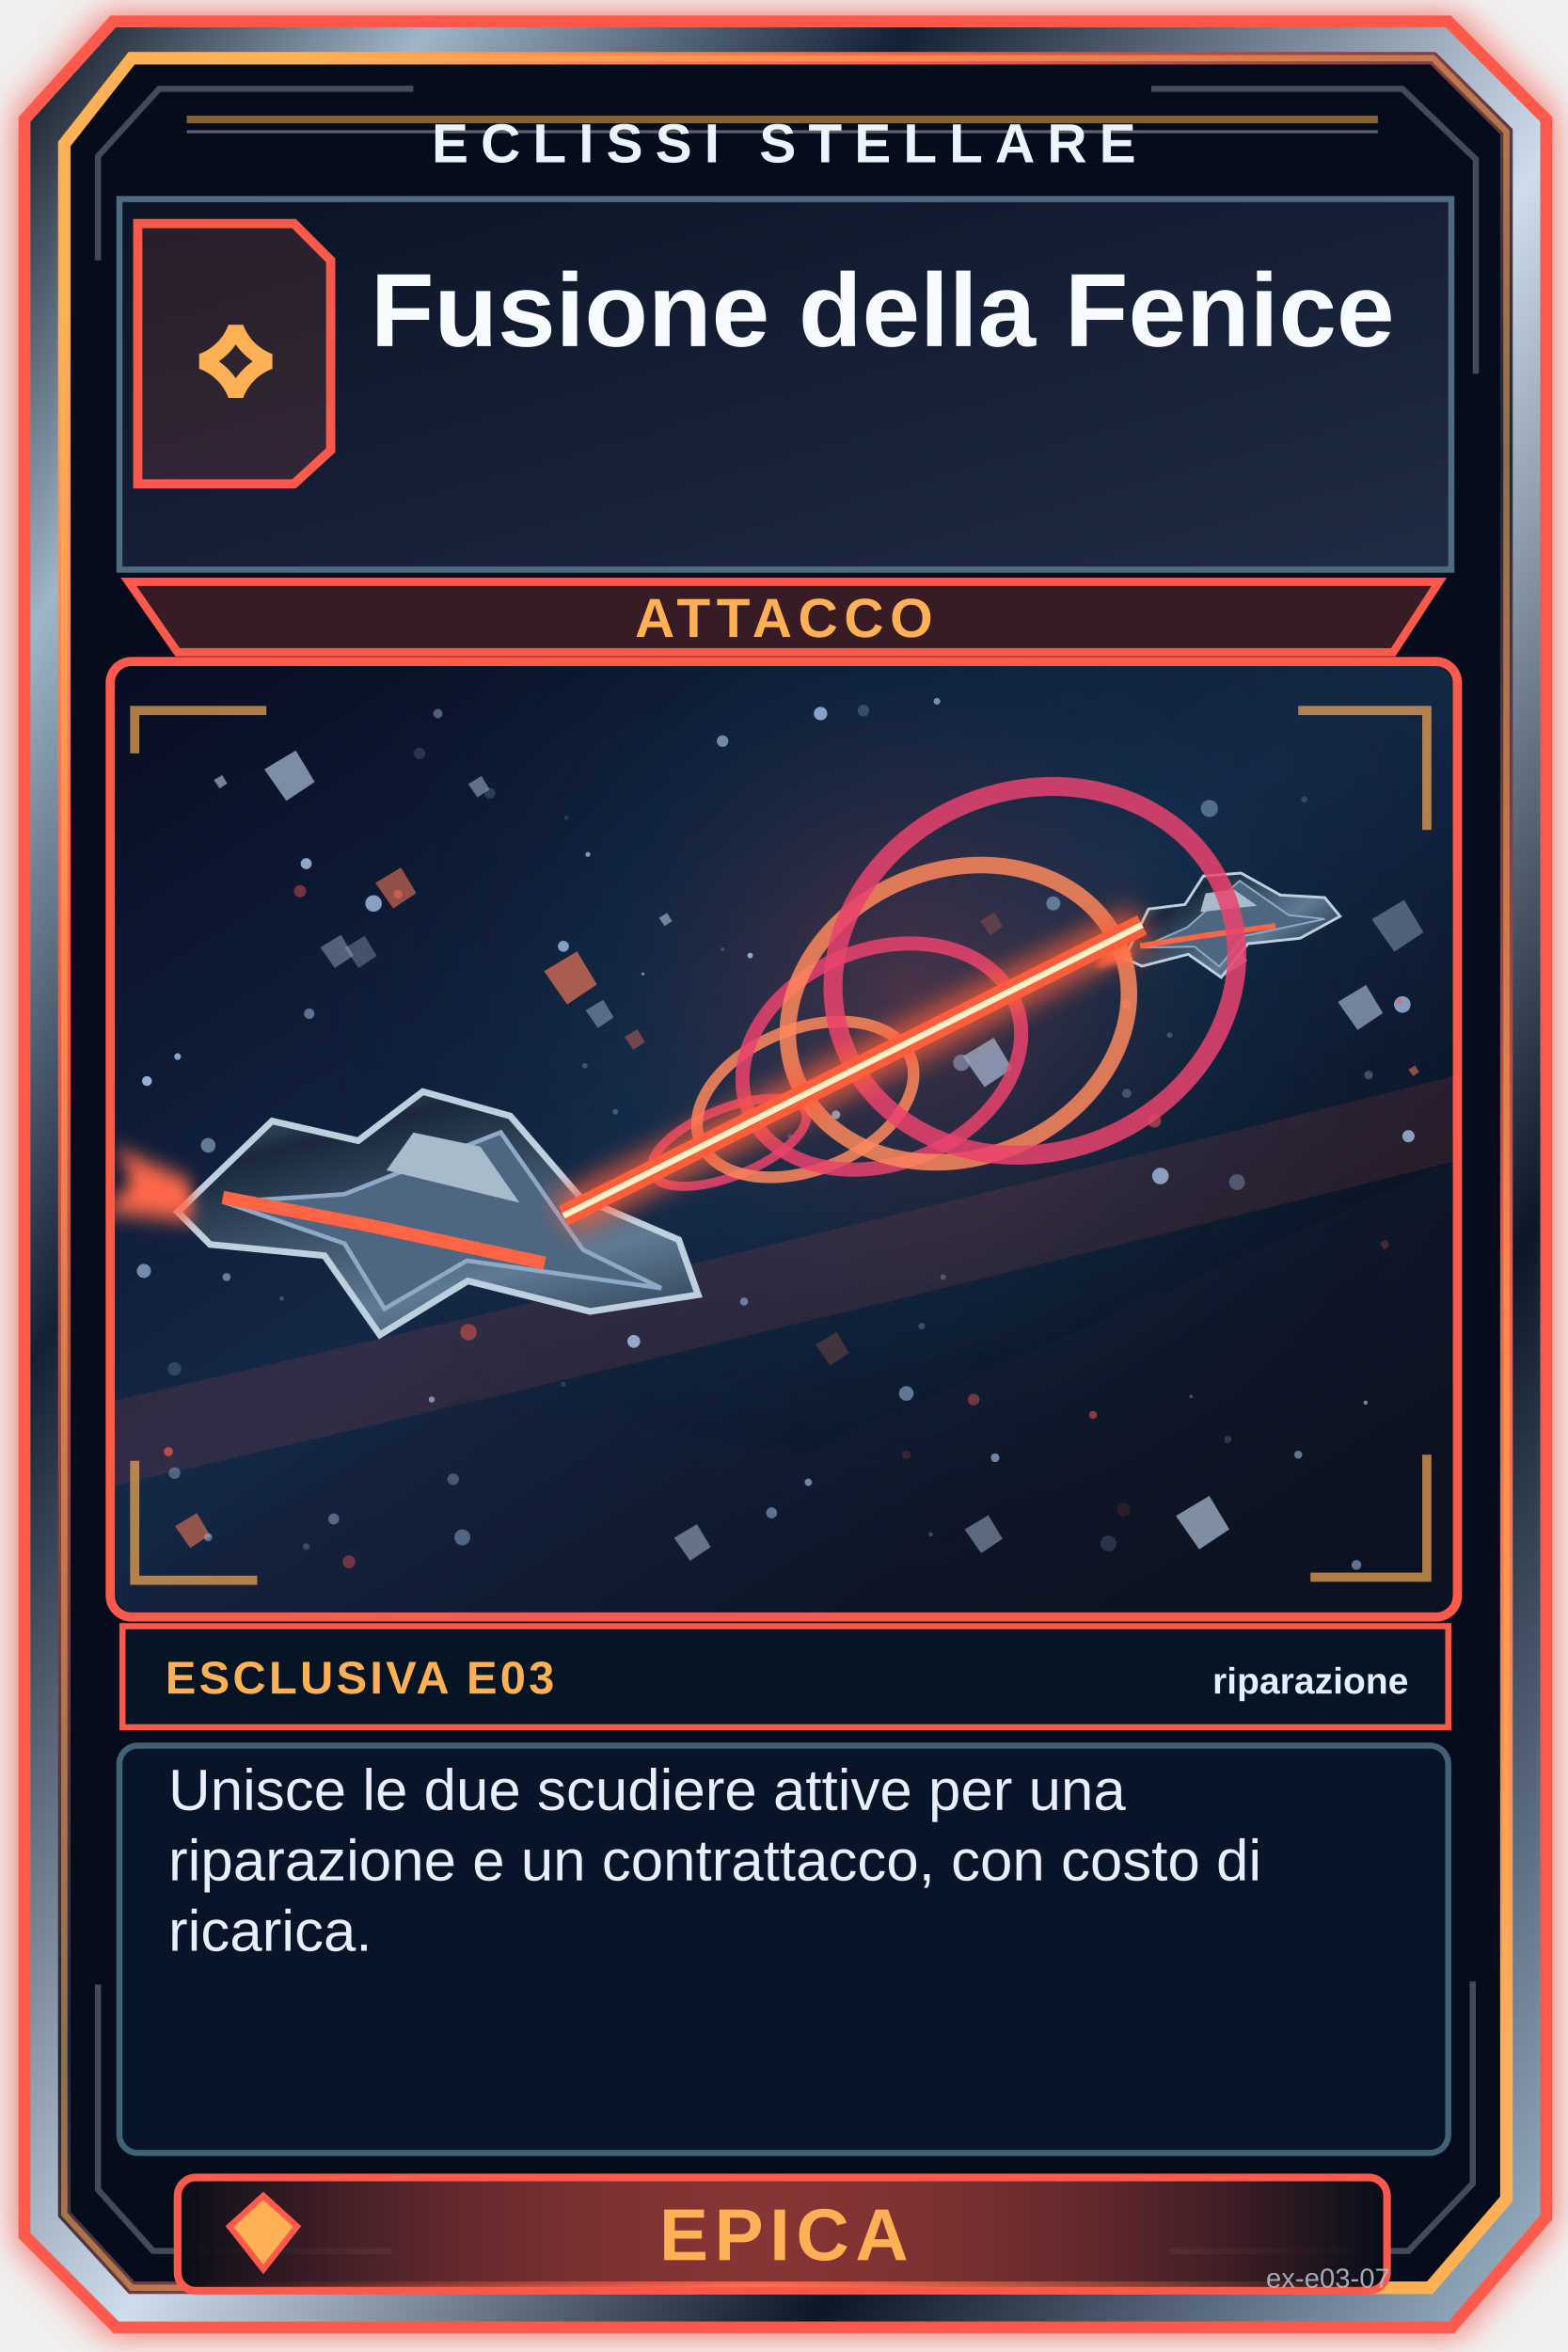
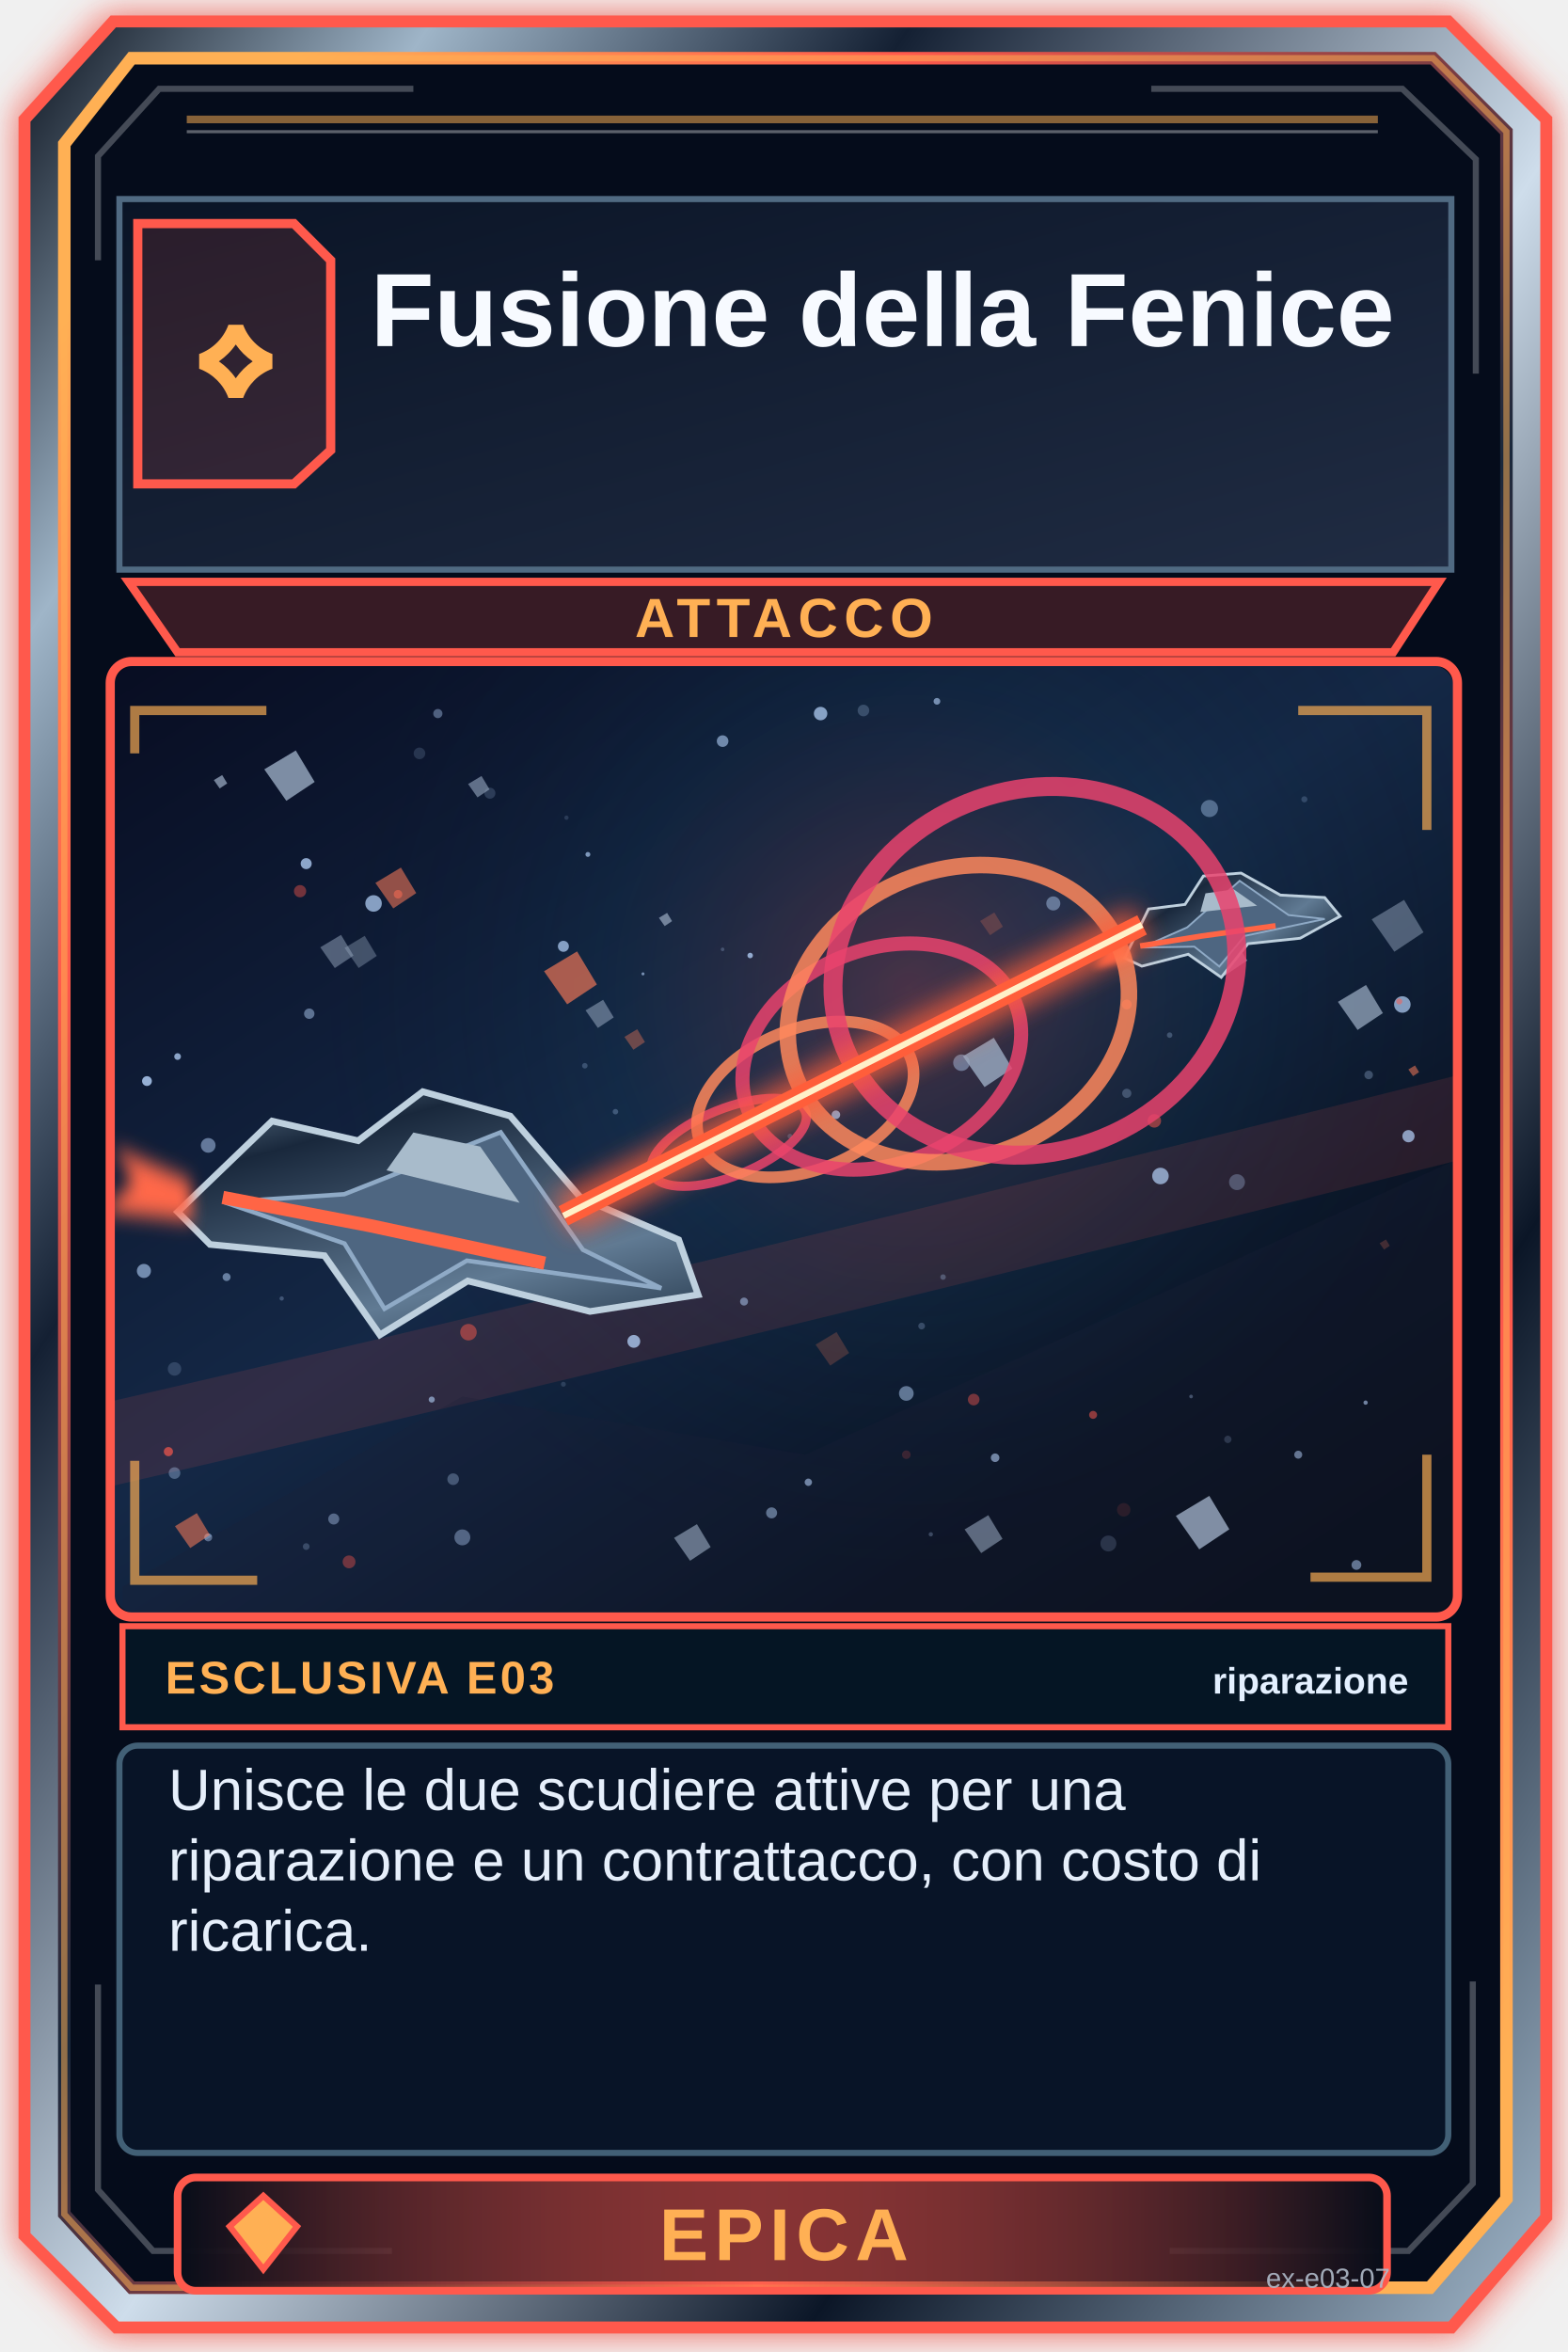
<svg xmlns="http://www.w3.org/2000/svg" width="512" height="768" viewBox="0 0 512 768" role="img" aria-label="Fusione della Fenice · ATTACCO · EPICA">
  <defs>
    <linearGradient id="metal" x1="0" y1="0" x2="1" y2="1">
      <stop stop-color="#101824" />
      <stop offset=".13" stop-color="#9fb5c8" />
      <stop offset=".29" stop-color="#142033" />
      <stop offset=".53" stop-color="#ceddeb" />
      <stop offset=".76" stop-color="#0b1627" />
      <stop offset="1" stop-color="#9fb5c8" />
    </linearGradient>
    <linearGradient id="rim" x1=".15" y1="0" x2=".87" y2="1">
      <stop stop-color="#ffb054" />
      <stop offset=".2" stop-color="#ff594c" />
      <stop offset=".52" stop-color="#19283c" />
      <stop offset=".78" stop-color="#ff594c" />
      <stop offset="1" stop-color="#ffb054" />
    </linearGradient>
    <linearGradient id="spaceSky" x1="0" y1="0" x2=".9" y2="1">
      <stop stop-color="#080d22" />
      <stop offset=".49" stop-color="#142846" />
      <stop offset=".82" stop-color="#091222" />
      <stop offset="1" stop-color="#070d18" />
    </linearGradient>
    <radialGradient id="planet">
      <stop stop-color="#ff594c" stop-opacity=".65" />
      <stop offset=".52" stop-color="#194761" stop-opacity=".42" />
      <stop offset="1" stop-color="#0a1529" stop-opacity=".05" />
    </radialGradient>
    <linearGradient id="titlePanel" x1="0" x2="1" y1="0" y2="1">
      <stop stop-color="#0a1426" />
      <stop offset="1" stop-color="#202c43" />
    </linearGradient>
    <linearGradient id="rarityShine" x1="0" y1="0" x2="1" y2="0">
      <stop stop-color="#070d19" />
      <stop offset=".48" stop-color="#ff594c" stop-opacity="0.52" />
      <stop offset="1" stop-color="#070d19" />
    </linearGradient>
    <filter id="rimGlow" x="-30%" y="-30%" width="160%" height="160%">
      <feGaussianBlur stdDeviation="5.35" />
    </filter>
    <filter id="beamGlow" x="-70%" y="-70%" width="240%" height="240%">
      <feGaussianBlur stdDeviation="4" />
    </filter>
    <clipPath id="artClip">
      <rect x="37" y="217" width="438" height="310" rx="8" />
    </clipPath>
  </defs>
  <path d="M37 7H473L505 39V724L474 760H38L8 730V39Z" fill="#030712" stroke="#ff594c" stroke-width="8.4" opacity="0.66" filter="url(#rimGlow)" />
  <path d="M37 7H473L505 39V724L474 760H38L8 730V39Z" fill="url(#metal)" stroke="#ff594c" stroke-width="3.9" />
  <path d="M43 19H468L492 43V718L467 747H43L21 723V47Z" fill="#050c1b" stroke="url(#rim)" stroke-width="4.1" />
  <path d="M43 19H468L492 43V718L467 747H43L21 723V47Z" fill="none" stroke="#ffb054" stroke-width="2.05" opacity="0.52" />
  <path d="M61 39H450" stroke="#ffb054" stroke-width="2.5" opacity="0.52" />
  <path d="M32 85V51L52 29H135 M376 29H458L482 52V122 M32 648V715L50 735H128 M382 735H460L481 713V647" fill="none" stroke="#f7fcff" stroke-width="2" opacity="0.26" />
  <path d="M61 43H450" stroke="#fff" stroke-width="1" opacity="0.35" />
-   <text x="256" y="53" text-anchor="middle" fill="#e9f5ff" font-size="18" font-family="Arial, sans-serif" font-weight="700" letter-spacing="4">ECLISSI STELLARE</text>
  <path d="M39 65H474V186H39Z" fill="url(#titlePanel)" stroke="#506a82" stroke-width="2" />
  <path d="M45 73H96L108 85V147L96 158H45Z" fill="#ff594c" fill-opacity=".13" stroke="#ff594c" stroke-width="3" />
  <text x="77" y="128" text-anchor="middle" fill="#ffb054" font-family="Arial, sans-serif" font-size="40" font-weight="bold">⟡</text>
  <text x="121" y="113" fill="#f7faff" font-family="Arial,sans-serif" font-size="34" font-weight="800">Fusione della Fenice</text>
  <path d="M42 190H470L455 213H58Z" fill="#ff594c" fill-opacity=".20" stroke="#ff594c" stroke-width="2.7" />
  <text x="256" y="208" text-anchor="middle" fill="#ffb054" font-family="Arial,sans-serif" font-size="18" font-weight="900" letter-spacing="2">ATTACCO</text>
  <g clip-path="url(#artClip)">
    <rect x="37" y="217" width="438" height="310" fill="url(#spaceSky)" />
    <circle cx="297" cy="323" r="191" fill="url(#planet)" opacity=".34" />
    <path d="M12 477Q218 430 508 357" fill="none" stroke="#ff594c" stroke-width="27" opacity=".12" />
    <circle cx="98" cy="291" r="2.0" fill="#ff594c" opacity="0.42" />
    <circle cx="264" cy="484" r="1.2" fill="#b9d7ff" opacity="0.75" />
    <circle cx="447" cy="351" r="1.4" fill="#b9d7ff" opacity="0.28" />
    <circle cx="114" cy="399" r="2.3" fill="#b9d7ff" opacity="0.75" />
    <circle cx="314" cy="347" r="2.7" fill="#b9d7ff" opacity="0.43" />
    <circle cx="207" cy="438" r="2.1" fill="#b9d7ff" opacity="0.73" />
    <circle cx="368" cy="328" r="1.6" fill="#ff594c" opacity="0.64" />
    <circle cx="273" cy="364" r="1.4" fill="#b9d7ff" opacity="0.68" />
    <circle cx="101" cy="331" r="1.7" fill="#b9d7ff" opacity="0.46" />
    <circle cx="48" cy="353" r="1.6" fill="#b9d7ff" opacity="0.79" />
    <circle cx="245" cy="312" r="0.9" fill="#b9d7ff" opacity="0.74" />
    <circle cx="210" cy="318" r="0.5" fill="#b9d7ff" opacity="0.59" />
    <circle cx="318" cy="457" r="1.9" fill="#ff594c" opacity="0.56" />
    <circle cx="148" cy="483" r="1.9" fill="#b9d7ff" opacity="0.40" />
    <circle cx="243" cy="425" r="1.3" fill="#b9d7ff" opacity="0.49" />
    <circle cx="236" cy="310" r="0.6" fill="#b9d7ff" opacity="0.24" />
    <circle cx="74" cy="417" r="1.3" fill="#b9d7ff" opacity="0.51" />
    <circle cx="81" cy="405" r="0.6" fill="#b9d7ff" opacity="0.38" />
    <circle cx="393" cy="312" r="2.7" fill="#ff594c" opacity="0.44" />
    <circle cx="424" cy="475" r="1.3" fill="#b9d7ff" opacity="0.66" />
    <circle cx="382" cy="338" r="0.9" fill="#b9d7ff" opacity="0.26" />
    <circle cx="160" cy="259" r="1.8" fill="#b9d7ff" opacity="0.18" />
    <circle cx="404" cy="386" r="2.6" fill="#b9d7ff" opacity="0.29" />
    <circle cx="426" cy="261" r="1.0" fill="#b9d7ff" opacity="0.20" />
    <circle cx="130" cy="292" r="1.4" fill="#ff594c" opacity="0.55" />
    <circle cx="395" cy="264" r="2.8" fill="#b9d7ff" opacity="0.38" />
    <circle cx="325" cy="476" r="1.4" fill="#b9d7ff" opacity="0.75" />
    <circle cx="137" cy="246" r="1.9" fill="#b9d7ff" opacity="0.16" />
    <circle cx="167" cy="390" r="2.1" fill="#b9d7ff" opacity="0.73" />
    <circle cx="306" cy="229" r="1.1" fill="#b9d7ff" opacity="0.59" />
    <circle cx="367" cy="493" r="2.2" fill="#ff594c" opacity="0.16" />
    <circle cx="362" cy="504" r="2.6" fill="#b9d7ff" opacity="0.22" />
    <circle cx="122" cy="295" r="2.7" fill="#b9d7ff" opacity="0.70" />
    <circle cx="443" cy="511" r="1.6" fill="#b9d7ff" opacity="0.65" />
    <circle cx="282" cy="232" r="1.9" fill="#b9d7ff" opacity="0.23" />
    <circle cx="69" cy="400" r="1.3" fill="#b9d7ff" opacity="0.19" />
    <circle cx="357" cy="462" r="1.3" fill="#ff594c" opacity="0.69" />
    <circle cx="68" cy="374" r="2.4" fill="#b9d7ff" opacity="0.49" />
    <circle cx="458" cy="328" r="2.7" fill="#b9d7ff" opacity="0.69" />
    <circle cx="47" cy="415" r="2.3" fill="#b9d7ff" opacity="0.58" />
    <circle cx="68" cy="502" r="1.3" fill="#b9d7ff" opacity="0.55" />
    <circle cx="379" cy="384" r="2.7" fill="#b9d7ff" opacity="0.68" />
    <circle cx="457" cy="327" r="1.0" fill="#ff594c" opacity="0.50" />
    <circle cx="151" cy="502" r="2.6" fill="#b9d7ff" opacity="0.52" />
    <circle cx="92" cy="424" r="0.7" fill="#b9d7ff" opacity="0.27" />
    <circle cx="57" cy="481" r="1.9" fill="#b9d7ff" opacity="0.34" />
    <circle cx="100" cy="505" r="1.1" fill="#b9d7ff" opacity="0.31" />
    <circle cx="401" cy="470" r="1.2" fill="#b9d7ff" opacity="0.24" />
    <circle cx="153" cy="435" r="2.7" fill="#ff594c" opacity="0.48" />
    <circle cx="201" cy="363" r="0.9" fill="#b9d7ff" opacity="0.27" />
    <circle cx="143" cy="233" r="1.5" fill="#b9d7ff" opacity="0.39" />
    <circle cx="368" cy="357" r="1.5" fill="#b9d7ff" opacity="0.26" />
    <circle cx="389" cy="456" r="0.6" fill="#b9d7ff" opacity="0.41" />
    <circle cx="301" cy="433" r="1.1" fill="#b9d7ff" opacity="0.24" />
    <circle cx="377" cy="366" r="2.2" fill="#ff594c" opacity="0.52" />
    <circle cx="268" cy="233" r="2.2" fill="#b9d7ff" opacity="0.70" />
    <circle cx="304" cy="501" r="0.7" fill="#b9d7ff" opacity="0.35" />
    <circle cx="184" cy="452" r="0.8" fill="#b9d7ff" opacity="0.17" />
    <circle cx="296" cy="455" r="2.4" fill="#b9d7ff" opacity="0.48" />
    <circle cx="344" cy="295" r="2.3" fill="#b9d7ff" opacity="0.43" />
    <circle cx="296" cy="475" r="1.4" fill="#ff594c" opacity="0.24" />
    <circle cx="252" cy="494" r="1.8" fill="#b9d7ff" opacity="0.61" />
    <circle cx="192" cy="279" r="0.8" fill="#b9d7ff" opacity="0.65" />
    <circle cx="258" cy="371" r="0.8" fill="#b9d7ff" opacity="0.22" />
    <circle cx="185" cy="267" r="0.7" fill="#b9d7ff" opacity="0.16" />
    <circle cx="446" cy="458" r="0.7" fill="#b9d7ff" opacity="0.75" />
    <circle cx="114" cy="510" r="2.1" fill="#ff594c" opacity="0.52" />
    <circle cx="184" cy="309" r="1.8" fill="#b9d7ff" opacity="0.69" />
    <circle cx="308" cy="417" r="0.9" fill="#b9d7ff" opacity="0.28" />
    <circle cx="57" cy="447" r="2.2" fill="#b9d7ff" opacity="0.18" />
    <circle cx="109" cy="496" r="1.8" fill="#b9d7ff" opacity="0.53" />
    <circle cx="191" cy="348" r="0.9" fill="#b9d7ff" opacity="0.24" />
    <circle cx="55" cy="474" r="1.5" fill="#ff594c" opacity="0.67" />
    <circle cx="100" cy="282" r="1.8" fill="#b9d7ff" opacity="0.74" />
    <circle cx="460" cy="371" r="2.0" fill="#b9d7ff" opacity="0.69" />
    <circle cx="58" cy="345" r="1.1" fill="#b9d7ff" opacity="0.73" />
    <circle cx="236" cy="242" r="1.9" fill="#b9d7ff" opacity="0.57" />
    <circle cx="141" cy="457" r="1.0" fill="#b9d7ff" opacity="0.58" />
    <g data-attack-scene="vortex" data-attack-id="ex-e03-07" data-attack-signature="60403c3">
      <defs>
        <linearGradient id="atkSteel" x1="0" y1="0" x2="1" y2="1">
          <stop stop-color="#829db3" />
          <stop offset=".25" stop-color="#19283c" />
          <stop offset=".65" stop-color="#607a93" />
          <stop offset="1" stop-color="#0c1b2c" />
        </linearGradient>
      </defs>
      <path d="M40 518L151 456L263 475L475 379V529H40Z" fill="#1a1d37" opacity=".26" />
      <path d="M320.114 300.729l4.639 -2.783l2.783 4.639l-4.175 2.783Z" fill="#f47857" opacity="0.234" />
      <path d="M152.884 256.005l4.37 -2.622l2.622 4.37l-3.933 2.622Z" fill="#9bacc3" opacity="0.587" />
      <path d="M447.98 300.188l10.581 -6.349l6.349 10.581l-9.523 6.349Z" fill="#9bacc3" opacity="0.468" />
      <path d="M177.674 317.14l10.796 -6.477l6.477 10.796l-9.716 6.477Z" fill="#f47857" opacity="0.67" />
      <path d="M86.316 251.211l10.281 -6.168l6.168 10.281l-9.253 6.168Z" fill="#9bacc3" opacity="0.796" />
      <path d="M384.03 494.998l10.919 -6.551l6.551 10.919l-9.827 6.551Z" fill="#9bacc3" opacity="0.803" />
      <path d="M122.597 288.29l8.338 -5.003l5.003 8.338l-7.504 5.003Z" fill="#f47857" opacity="0.576" />
      <path d="M191.236 329.913l5.747 -3.448l3.448 5.747l-5.172 3.448Z" fill="#9bacc3" opacity="0.529" />
      <path d="M436.952 327.136l9.184 -5.511l5.511 9.184l-8.266 5.511Z" fill="#9bacc3" opacity="0.724" />
      <path d="M57.149 498.354l7.13 -4.278l4.278 7.13l-6.417 4.278Z" fill="#f47857" opacity="0.574" />
      <path d="M215.192 299.702l2.686 -1.612l1.612 2.686l-2.418 1.612Z" fill="#9bacc3" opacity="0.695" />
      <path d="M104.603 309.326l6.774 -4.065l4.065 6.774l-6.097 4.065Z" fill="#9bacc3" opacity="0.483" />
      <path d="M450.584 405.959l2.061 -1.237l1.237 2.061l-1.855 1.237Z" fill="#f47857" opacity="0.227" />
      <path d="M112.55 309.521l6.559 -3.936l3.936 6.559l-5.903 3.936Z" fill="#9bacc3" opacity="0.377" />
      <path d="M394.368 310.415l8.106 -4.864l4.864 8.106l-7.295 4.864Z" fill="#9bacc3" opacity="0.806" />
      <path d="M459.966 349.21l2.177 -1.306l1.306 2.177l-1.959 1.306Z" fill="#f47857" opacity="0.551" />
      <path d="M315.038 499.394l7.737 -4.642l4.642 7.737l-6.964 4.642Z" fill="#9bacc3" opacity="0.562" />
      <path d="M314.492 344.898l10.077 -6.046l6.046 10.077l-9.07 6.046Z" fill="#9bacc3" opacity="0.802" />
      <path d="M266.36 439.057l6.847 -4.108l4.108 6.847l-6.162 4.108Z" fill="#f47857" opacity="0.225" />
      <path d="M69.838 254.718l2.728 -1.637l1.637 2.728l-2.455 1.637Z" fill="#9bacc3" opacity="0.728" />
      <path d="M220.151 502.171l7.465 -4.479l4.479 7.465l-6.718 4.479Z" fill="#9bacc3" opacity="0.613" />
      <path d="M203.93 338.583l4.187 -2.512l2.512 4.187l-3.768 2.512Z" fill="#f47857" opacity="0.392" />
      <g transform="translate(143 399) rotate(10) scale(0.72)">
        <path d="M-117 16L-82 -32L-42 -30L-17 -57L24 -53L62 -22L109 -11L122 12L75 28L18 24L-17 55L-48 24L-100 28Z" fill="url(#atkSteel)" stroke="#bed0de" stroke-width="3" />
        <path d="M-97 8L-44 -5L21 -45L67 1L105 12L16 15L-17 43L-40 17Z" fill="#4e6681" stroke="#8faac6" stroke-width="2" />
        <path d="M-98 6L-30 7L51 10" stroke="#ff6545" stroke-width="6" fill="none" />
        <path d="M-114 1L-151 -8L-139 6L-151 22L-109 19Z" fill="#ff6748" filter="url(#beamGlow)" />
        <path d="M-27 -19L-18 -38L13 -37L35 -15Z" fill="#a8bbcb" />
      </g>
      <g transform="translate(401 302) rotate(-10) scale(0.3)">
        <path d="M-117 16L-82 -32L-42 -30L-17 -57L24 -53L62 -22L109 -11L122 12L75 28L18 24L-17 55L-48 24L-100 28Z" fill="url(#atkSteel)" stroke="#bed0de" stroke-width="3" />
        <path d="M-97 8L-44 -5L21 -45L67 1L105 12L16 15L-17 43L-40 17Z" fill="#4e6681" stroke="#8faac6" stroke-width="2" />
        <path d="M-98 6L-30 7L51 10" stroke="#ff6545" stroke-width="6" fill="none" />
        <path d="M-114 1L-151 -8L-139 6L-151 22L-109 19Z" fill="#ff6748" filter="url(#beamGlow)" />
        <path d="M-27 -19L-18 -38L13 -37L35 -15Z" fill="#a8bbcb" />
      </g>
      <ellipse cx="238" cy="373" rx="27" ry="11" transform="rotate(-22 238 373)" fill="none" stroke="#ea426d" stroke-width="3" opacity=".84" />
      <ellipse cx="263" cy="359" rx="37" ry="23" transform="rotate(-22 263 359)" fill="none" stroke="#ff885c" stroke-width="3.8" opacity=".84" />
      <ellipse cx="288" cy="345" rx="47" ry="35" transform="rotate(-22 288 345)" fill="none" stroke="#ea426d" stroke-width="4.6" opacity=".84" />
      <ellipse cx="313" cy="331" rx="57" ry="47" transform="rotate(-22 313 331)" fill="none" stroke="#ff885c" stroke-width="5.4" opacity=".84" />
      <ellipse cx="338" cy="317" rx="67" ry="59" transform="rotate(-22 338 317)" fill="none" stroke="#ea426d" stroke-width="6.2" opacity=".84" />
      <path d="M184 397L373 302" stroke="#ff5e3a" stroke-width="14" opacity=".75" filter="url(#beamGlow)" />
      <path d="M184 397L373 302" stroke="#ff5e3a" stroke-width="7" />
      <path d="M184 397L373 302" stroke="#fff0c8" stroke-width="2" />
    </g>
    <path d="M44 246V232H87 M424 232h42v39 M44 477v39h40 M428 515h38v-40" stroke="#ffb054" stroke-width="3" fill="none" opacity=".67" />
  </g>
  <rect x="36" y="216" width="440" height="312" rx="7" fill="none" stroke="#ff594c" stroke-width="3" />
  <path d="M40 531H473V564H40Z" fill="#051524" stroke="#ff594c" stroke-width="2" />
  <text x="54" y="553" fill="#ffb054" font-family="Arial,sans-serif" font-size="15" font-weight="bold" letter-spacing="1">ESCLUSIVA E03</text>
  <text x="460" y="553" text-anchor="end" fill="#e4f0ff" font-family="Arial,sans-serif" font-size="12" font-weight="bold">riparazione</text>
  <rect x="39" y="570" width="434" height="133" rx="6" fill="#081427" stroke="#426076" stroke-width="2" />
  <text x="55" y="591" fill="#e6effb" font-size="19" font-family="Arial,sans-serif">Unisce le due scudiere attive per una</text>
  <text x="55" y="614" fill="#e6effb" font-size="19" font-family="Arial,sans-serif">riparazione e un contrattacco, con costo di</text>
  <text x="55" y="637" fill="#e6effb" font-size="19" font-family="Arial,sans-serif">ricarica.</text>
  <rect x="58" y="711" width="395" height="37" rx="6" fill="url(#rarityShine)" stroke="#ff594c" stroke-width="2.5" />
  <path d="M75 727l11 -10l11 10l-11 14Z" fill="#ffb054" stroke="#ff594c" stroke-width="2" />
  <text x="256" y="738" fill="#ffb054" text-anchor="middle" font-family="Arial,sans-serif" font-size="24" font-weight="900" letter-spacing="2">EPICA</text>
  <text x="454" y="747" fill="#afbac9" font-family="Arial,sans-serif" font-size="9" text-anchor="end" opacity=".9">ex-e03-07</text>
</svg>
